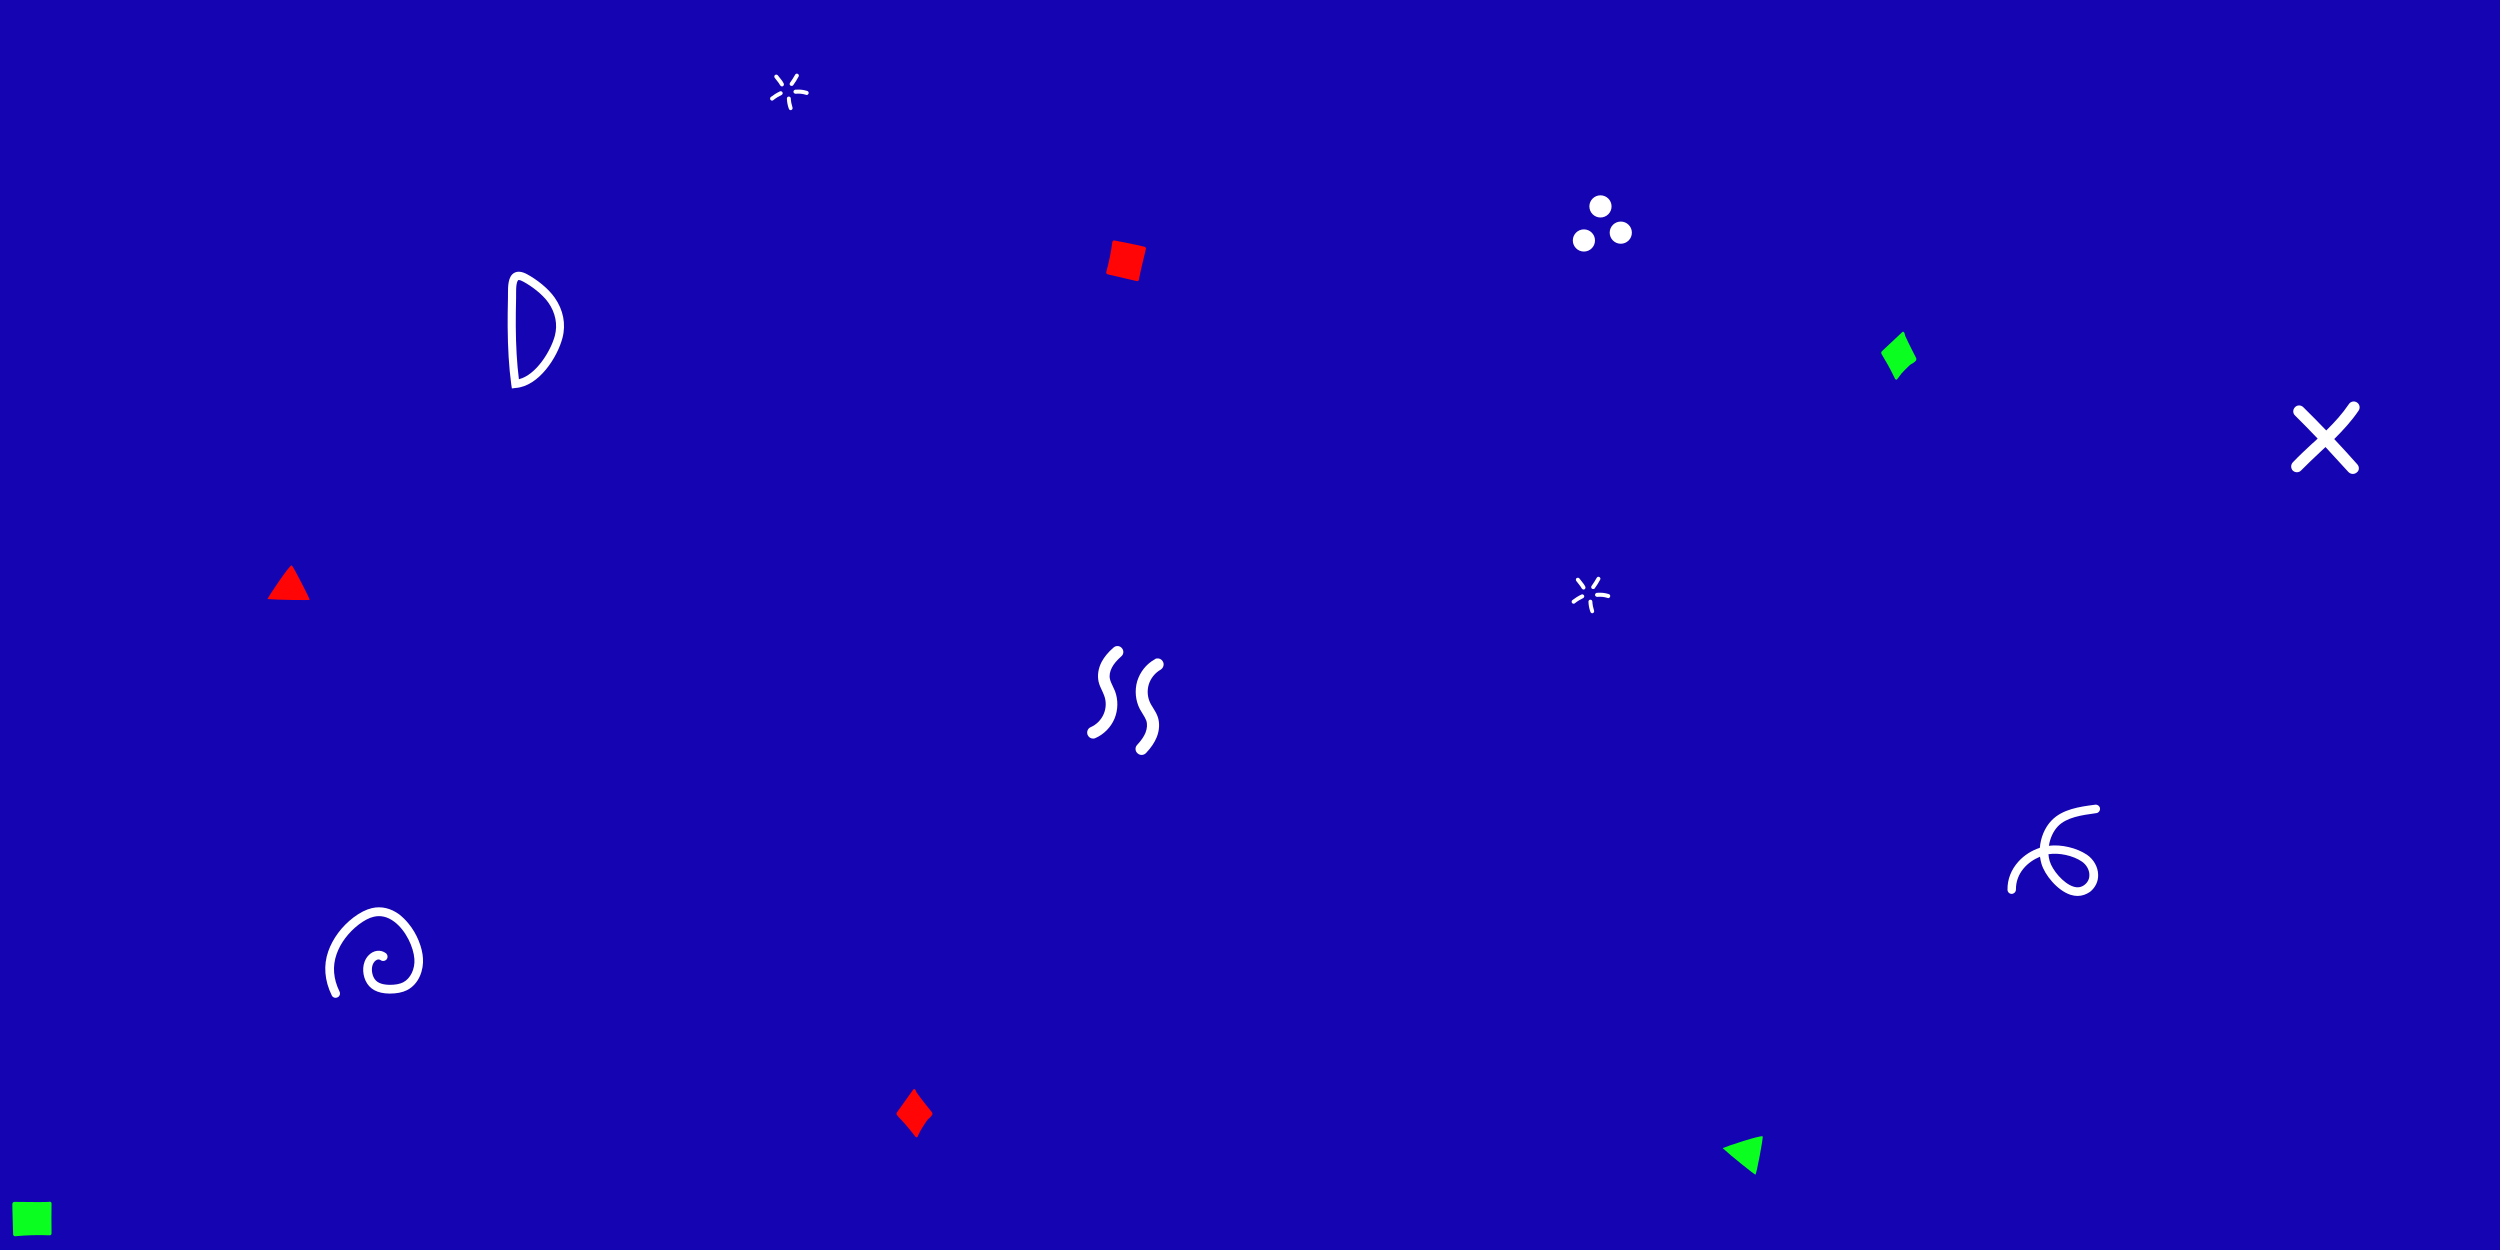
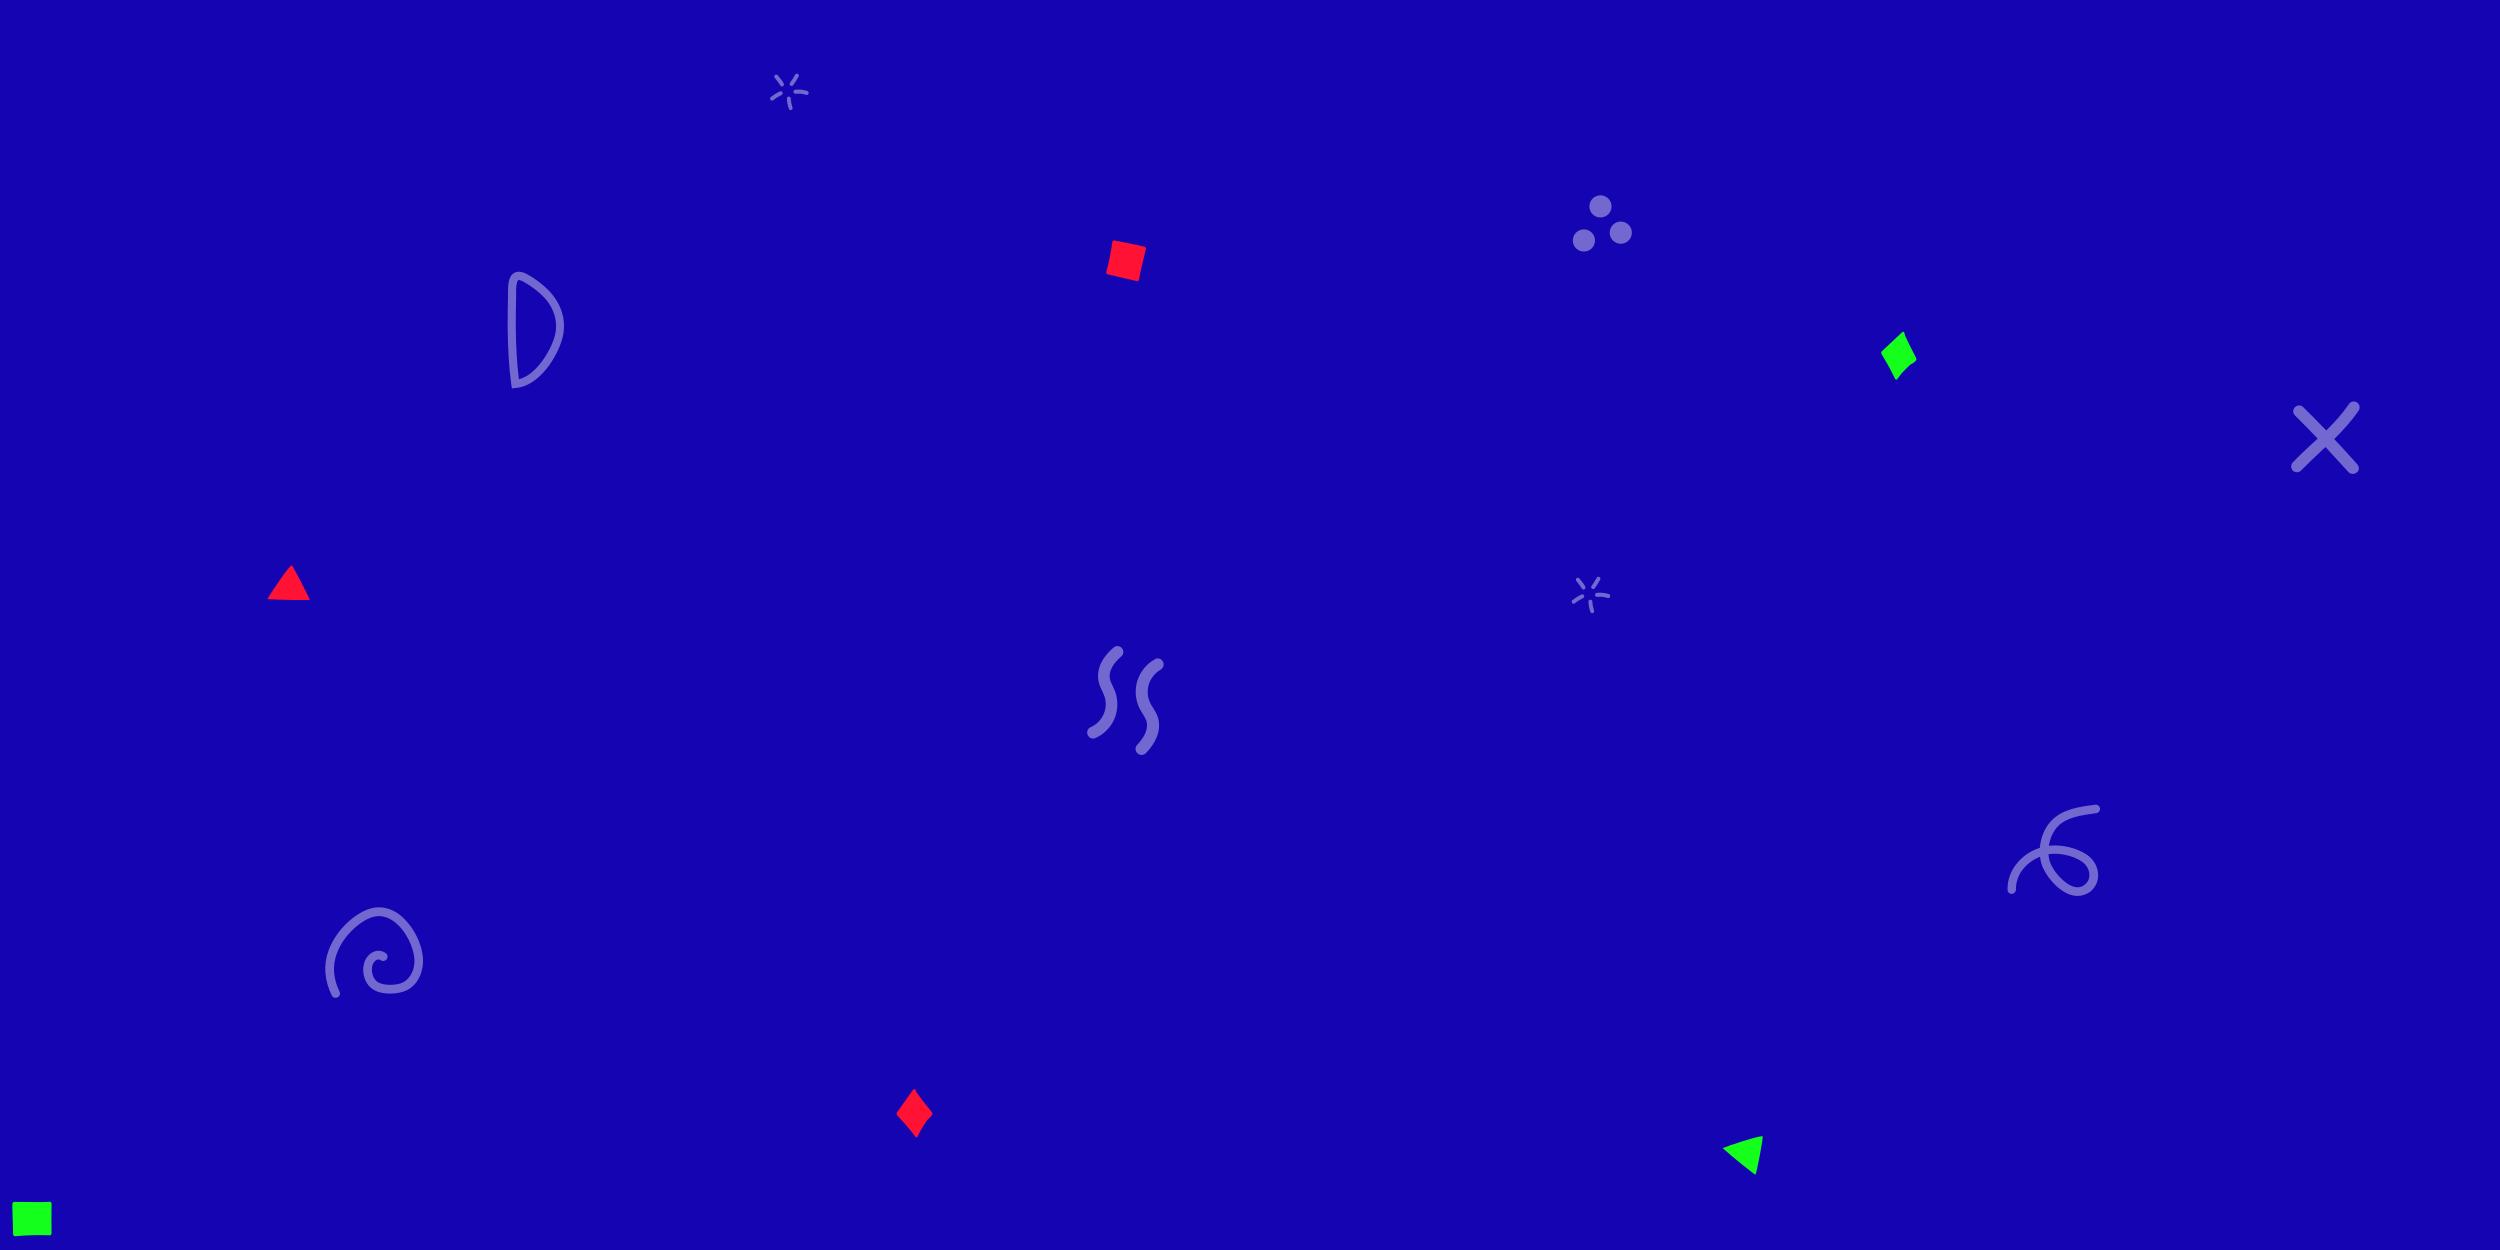
- <svg xmlns="http://www.w3.org/2000/svg" width="496" height="248" viewBox="0 0 1600 800">
+ <svg xmlns="http://www.w3.org/2000/svg" width="319" height="159.5" viewBox="0 0 1600 800">
  <rect fill="#1504B1" width="1600" height="800" />
-   <path fill="#0AFF20" d="M1102.5 734.8c2.5-1.2 24.8-8.6 25.6-7.5.5.7-3.9 23.8-4.6 24.5C1123.3 752.1 1107.5 739.5 1102.5 734.8zM1226.3 229.1c0-.1-4.9-9.4-7-14.2-.1-.3-.3-1.1-.4-1.6-.1-.4-.3-.7-.6-.9-.3-.2-.6-.1-.8.1l-13.1 12.3c0 0 0 0 0 0-.2.2-.3.5-.4.8 0 .3 0 .7.2 1 .1.1 1.4 2.5 2.1 3.6 2.4 3.7 6.5 12.1 6.5 12.2.2.3.4.5.7.6.3 0 .5-.1.7-.3 0 0 1.8-2.5 2.7-3.6 1.5-1.6 3-3.2 4.6-4.7 1.2-1.2 1.6-1.4 2.1-1.6.5-.3 1.1-.5 2.5-1.9C1226.5 230.4 1226.6 229.6 1226.3 229.1zM33 770.3C33 770.3 33 770.3 33 770.3c0-.7-.5-1.2-1.2-1.2-.1 0-.3 0-.4.1-1.6.2-14.3.1-22.2 0-.3 0-.6.1-.9.4-.2.2-.4.5-.4.9 0 .2 0 4.9.1 5.9l.4 13.6c0 .3.2.6.4.9.2.2.5.3.8.3 0 0 .1 0 .1 0 7.3-.7 14.7-.9 22-.6.3 0 .7-.1.9-.3.2-.2.4-.6.4-.9C32.9 783.3 32.9 776.2 33 770.3z" />
-   <path fill="#FF0505" d="M171.1 383.4c1.3-2.5 14.3-22 15.6-21.6.8.3 11.5 21.2 11.5 22.1C198.1 384.2 177.9 384 171.1 383.4zM596.4 711.8c-.1-.1-6.7-8.2-9.7-12.5-.2-.3-.5-1-.7-1.5-.2-.4-.4-.7-.7-.8-.3-.1-.6 0-.8.3L574 712c0 0 0 0 0 0-.2.2-.2.5-.2.9 0 .3.2.7.4.9.1.1 1.8 2.2 2.8 3.1 3.1 3.1 8.8 10.5 8.9 10.6.2.3.5.4.8.4.3 0 .5-.2.6-.5 0 0 1.2-2.8 2-4.1 1.1-1.9 2.3-3.7 3.5-5.5.9-1.4 1.3-1.7 1.7-2 .5-.4 1-.7 2.1-2.4C596.9 713.1 596.8 712.3 596.4 711.8zM727.5 179.9C727.5 179.9 727.5 179.9 727.5 179.9c.6.2 1.3-.2 1.4-.8 0-.1 0-.2 0-.4.2-1.4 2.8-12.6 4.5-19.5.1-.3 0-.6-.2-.8-.2-.3-.5-.4-.8-.5-.2 0-4.7-1.1-5.7-1.3l-13.4-2.7c-.3-.1-.7 0-.9.2-.2.2-.4.4-.5.6 0 0 0 .1 0 .1-.8 6.5-2.2 13.1-3.9 19.4-.1.3 0 .6.2.9.2.3.5.4.8.5C714.8 176.9 721.7 178.5 727.5 179.9zM728.5 178.1c-.1-.1-.2-.2-.4-.2C728.3 177.9 728.4 178 728.5 178.1z" />
-   <g fill="#FFF">
+   <path fill="#15FF1C" d="M1102.5 734.8c2.5-1.2 24.8-8.6 25.6-7.5.5.7-3.9 23.8-4.6 24.5C1123.3 752.1 1107.5 739.5 1102.5 734.8zM1226.3 229.1c0-.1-4.9-9.4-7-14.2-.1-.3-.3-1.1-.4-1.6-.1-.4-.3-.7-.6-.9-.3-.2-.6-.1-.8.1l-13.1 12.3c0 0 0 0 0 0-.2.2-.3.5-.4.8 0 .3 0 .7.2 1 .1.1 1.4 2.5 2.1 3.6 2.4 3.7 6.5 12.1 6.5 12.2.2.3.4.5.7.6.3 0 .5-.1.7-.3 0 0 1.8-2.5 2.7-3.6 1.5-1.6 3-3.2 4.6-4.7 1.2-1.2 1.6-1.4 2.1-1.6.5-.3 1.1-.5 2.5-1.9C1226.5 230.4 1226.6 229.6 1226.3 229.1zM33 770.3C33 770.3 33 770.3 33 770.3c0-.7-.5-1.2-1.2-1.2-.1 0-.3 0-.4.1-1.6.2-14.3.1-22.2 0-.3 0-.6.1-.9.4-.2.2-.4.5-.4.9 0 .2 0 4.9.1 5.9l.4 13.6c0 .3.2.6.4.9.2.2.5.3.8.3 0 0 .1 0 .1 0 7.3-.7 14.7-.9 22-.6.3 0 .7-.1.9-.3.2-.2.4-.6.4-.9C32.9 783.3 32.9 776.2 33 770.3z" />
+   <path fill="#FF1234" d="M171.1 383.4c1.3-2.5 14.3-22 15.6-21.6.8.3 11.5 21.2 11.5 22.1C198.1 384.2 177.9 384 171.1 383.4zM596.4 711.8c-.1-.1-6.7-8.2-9.7-12.5-.2-.3-.5-1-.7-1.5-.2-.4-.4-.7-.7-.8-.3-.1-.6 0-.8.3L574 712c0 0 0 0 0 0-.2.2-.2.5-.2.9 0 .3.2.7.4.9.1.1 1.8 2.2 2.8 3.1 3.1 3.1 8.8 10.5 8.9 10.6.2.3.5.4.8.4.3 0 .5-.2.6-.5 0 0 1.2-2.8 2-4.1 1.1-1.9 2.3-3.7 3.5-5.5.9-1.4 1.3-1.7 1.7-2 .5-.4 1-.7 2.1-2.4C596.9 713.1 596.8 712.3 596.4 711.8zM727.5 179.9C727.5 179.9 727.5 179.9 727.5 179.9c.6.2 1.3-.2 1.4-.8 0-.1 0-.2 0-.4.2-1.4 2.8-12.6 4.5-19.5.1-.3 0-.6-.2-.8-.2-.3-.5-.4-.8-.5-.2 0-4.7-1.1-5.7-1.3l-13.4-2.7c-.3-.1-.7 0-.9.2-.2.2-.4.4-.5.6 0 0 0 .1 0 .1-.8 6.5-2.2 13.1-3.9 19.4-.1.3 0 .6.2.9.2.3.5.4.8.5C714.8 176.9 721.7 178.5 727.5 179.9zM728.5 178.1c-.1-.1-.2-.2-.4-.2C728.3 177.9 728.4 178 728.5 178.1z" />
+   <g fill-opacity="0.4" fill="#FFF">
    <path d="M699.6 472.7c-1.5 0-2.8-.8-3.5-2.3-.8-1.9 0-4.2 1.9-5 3.7-1.6 6.8-4.7 8.4-8.5 1.6-3.8 1.7-8.1.2-11.9-.3-.9-.8-1.8-1.2-2.8-.8-1.7-1.8-3.7-2.3-5.9-.9-4.1-.2-8.6 2-12.8 1.7-3.1 4.1-6.1 7.6-9.1 1.6-1.4 4-1.2 5.3.4 1.4 1.6 1.2 4-.4 5.3-2.8 2.5-4.7 4.7-5.9 7-1.4 2.6-1.9 5.3-1.3 7.6.3 1.4 1 2.8 1.7 4.3.5 1.1 1 2.2 1.5 3.3 2.1 5.6 2 12-.3 17.6-2.3 5.5-6.8 10.1-12.3 12.5C700.6 472.6 700.1 472.7 699.6 472.7zM740.4 421.4c1.5-.2 3 .5 3.8 1.9 1.1 1.8.4 4.2-1.4 5.3-3.7 2.1-6.4 5.6-7.6 9.5-1.2 4-.8 8.4 1.1 12.1.4.9 1 1.7 1.6 2.7 1 1.7 2.2 3.5 3 5.7 1.4 4 1.2 8.7-.6 13.2-1.4 3.4-3.5 6.6-6.8 10.1-1.5 1.6-3.9 1.7-5.5.2-1.6-1.4-1.7-3.9-.2-5.4 2.6-2.8 4.3-5.3 5.3-7.7 1.1-2.8 1.3-5.6.5-7.9-.5-1.3-1.3-2.7-2.2-4.1-.6-1-1.3-2.1-1.9-3.2-2.8-5.4-3.4-11.9-1.7-17.8 1.8-5.9 5.8-11 11.2-14C739.4 421.6 739.9 421.4 740.4 421.4zM261.3 590.9c5.7 6.8 9 15.7 9.4 22.4.5 7.3-2.4 16.4-10.2 20.4-3 1.5-6.7 2.2-11.2 2.2-7.9-.1-12.9-2.9-15.4-8.4-2.1-4.7-2.3-11.4 1.8-15.9 3.2-3.5 7.8-4.1 11.2-1.6 1.2.9 1.5 2.7.6 3.9-.9 1.2-2.7 1.5-3.9.6-1.8-1.3-3.6.6-3.8.8-2.4 2.6-2.1 7-.8 9.9 1.5 3.4 4.7 5 10.4 5.1 3.6 0 6.4-.5 8.6-1.6 4.7-2.4 7.7-8.6 7.2-15-.5-7.3-5.3-18.2-13-23.9-4.2-3.1-8.5-4.1-12.9-3.1-3.1.7-6.2 2.4-9.7 5-6.6 5.1-11.7 11.8-14.2 19-2.7 7.7-2.1 15.8 1.9 23.9.7 1.4.1 3.1-1.3 3.7-1.4.7-3.1.1-3.7-1.3-4.6-9.4-5.4-19.2-2.2-28.2 2.9-8.2 8.6-15.9 16.1-21.6 4.1-3.1 8-5.1 11.8-6 6-1.4 12 0 17.5 4C257.6 586.9 259.6 588.8 261.3 590.9z" />
    <circle cx="1013.7" cy="153.9" r="7.1" />
    <circle cx="1024.3" cy="132.1" r="7.1" />
    <circle cx="1037.3" cy="148.9" r="7.1" />
    <path d="M1508.7 297.2c-4.8-5.4-9.7-10.8-14.8-16.2 5.6-5.6 11.1-11.5 15.6-18.2 1.2-1.7.7-4.1-1-5.2-1.7-1.2-4.1-.7-5.2 1-4.2 6.2-9.1 11.6-14.5 16.9-4.8-5-9.7-10-14.7-14.9-1.5-1.5-3.9-1.5-5.3 0-1.5 1.5-1.5 3.9 0 5.3 4.9 4.8 9.7 9.8 14.5 14.8-1.1 1.1-2.3 2.2-3.5 3.2-4.1 3.8-8.4 7.8-12.4 12-1.4 1.5-1.4 3.8 0 5.3 0 0 0 0 0 0 1.5 1.4 3.9 1.4 5.3-.1 3.9-4 8.1-7.9 12.1-11.7 1.2-1.1 2.3-2.2 3.5-3.3 4.9 5.3 9.8 10.6 14.6 15.9.1.1.1.1.2.2 1.4 1.4 3.7 1.5 5.2.2C1510 301.2 1510.1 298.8 1508.7 297.2zM327.6 248.6l-.4-2.6c-1.5-11.1-2.2-23.2-2.3-37 0-5.5 0-11.5.2-18.5 0-.7 0-1.5 0-2.3 0-5 0-11.2 3.9-13.5 2.2-1.3 5.1-1 8.5.9 5.7 3.1 13.2 8.7 17.5 14.9 5.5 7.8 7.3 16.9 5 25.7-3.2 12.3-15 31-30 32.1L327.6 248.6zM332.1 179.2c-.2 0-.3 0-.4.1-.1.1-.7.5-1.1 2.7-.3 1.9-.3 4.2-.3 6.3 0 .8 0 1.7 0 2.4-.2 6.9-.2 12.8-.2 18.3.1 12.5.7 23.5 2 33.7 11-2.7 20.4-18.1 23-27.8 1.9-7.2.4-14.8-4.2-21.3l0 0C347 188.1 340 183 335 180.3 333.6 179.5 332.6 179.2 332.1 179.2zM516.3 60.8c-.1 0-.2 0-.4-.1-2.4-.7-4-.9-6.7-.7-.7 0-1.3-.5-1.4-1.2 0-.7.5-1.3 1.2-1.4 3.1-.2 4.9 0 7.6.8.7.2 1.1.9.9 1.6C517.3 60.4 516.8 60.8 516.3 60.8zM506.1 70.5c-.5 0-1-.3-1.2-.8-.8-2.1-1.2-4.3-1.3-6.6 0-.7.5-1.3 1.2-1.3.7 0 1.3.5 1.3 1.2.1 2 .5 3.9 1.1 5.8.2.7-.1 1.4-.8 1.6C506.4 70.5 506.2 70.5 506.1 70.5zM494.1 64.4c-.4 0-.8-.2-1-.5-.4-.6-.3-1.4.2-1.8 1.8-1.4 3.7-2.6 5.8-3.6.6-.3 1.4 0 1.7.6.3.6 0 1.4-.6 1.7-1.9.9-3.7 2-5.3 3.3C494.7 64.3 494.4 64.4 494.1 64.4zM500.5 55.3c-.5 0-.9-.3-1.2-.7-.5-1-1.2-1.9-2.4-3.4-.3-.4-.7-.9-1.1-1.4-.4-.6-.3-1.4.2-1.8.6-.4 1.4-.3 1.8.2.4.5.8 1 1.1 1.4 1.3 1.6 2.1 2.6 2.7 3.9.3.6 0 1.4-.6 1.7C500.9 55.3 500.7 55.3 500.5 55.3zM506.7 55c-.3 0-.5-.1-.8-.2-.6-.4-.7-1.2-.3-1.8 1.2-1.7 2.3-3.4 3.3-5.2.3-.6 1.1-.9 1.7-.5.6.3.9 1.1.5 1.7-1 1.9-2.2 3.8-3.5 5.6C507.4 54.8 507.1 55 506.7 55zM1029.3 382.8c-.1 0-.2 0-.4-.1-2.4-.7-4-.9-6.7-.7-.7 0-1.3-.5-1.4-1.2 0-.7.5-1.3 1.2-1.4 3.1-.2 4.9 0 7.6.8.7.2 1.1.9.9 1.6C1030.3 382.4 1029.8 382.8 1029.3 382.8zM1019.1 392.5c-.5 0-1-.3-1.2-.8-.8-2.1-1.2-4.3-1.3-6.6 0-.7.5-1.3 1.2-1.3.7 0 1.3.5 1.3 1.2.1 2 .5 3.9 1.1 5.8.2.7-.1 1.4-.8 1.6C1019.4 392.5 1019.2 392.5 1019.1 392.5zM1007.1 386.4c-.4 0-.8-.2-1-.5-.4-.6-.3-1.4.2-1.8 1.8-1.4 3.7-2.6 5.8-3.6.6-.3 1.4 0 1.7.6.3.6 0 1.4-.6 1.7-1.9.9-3.7 2-5.3 3.3C1007.7 386.3 1007.4 386.4 1007.1 386.4zM1013.5 377.3c-.5 0-.9-.3-1.2-.7-.5-1-1.2-1.9-2.4-3.4-.3-.4-.7-.9-1.1-1.4-.4-.6-.3-1.4.2-1.8.6-.4 1.4-.3 1.8.2.4.5.8 1 1.1 1.4 1.3 1.6 2.1 2.6 2.7 3.9.3.6 0 1.4-.6 1.7C1013.9 377.3 1013.7 377.3 1013.5 377.3zM1019.7 377c-.3 0-.5-.1-.8-.2-.6-.4-.7-1.2-.3-1.8 1.2-1.7 2.3-3.4 3.3-5.2.3-.6 1.1-.9 1.7-.5.6.3.9 1.1.5 1.7-1 1.9-2.2 3.8-3.5 5.6C1020.4 376.8 1020.1 377 1019.7 377zM1329.7 573.4c-1.4 0-2.9-.2-4.5-.7-8.4-2.7-16.6-12.7-18.7-20-.4-1.4-.7-2.9-.9-4.4-8.1 3.3-15.5 10.6-15.4 21 0 1.5-1.2 2.7-2.7 2.8 0 0 0 0 0 0-1.5 0-2.7-1.2-2.7-2.7-.1-6.7 2.4-12.9 7-18 3.6-4 8.4-7.1 13.7-8.8.5-6.5 3.1-12.9 7.4-17.4 7-7.4 18.2-8.9 27.3-10.1l.7-.1c1.5-.2 2.9.9 3.1 2.3.2 1.5-.9 2.9-2.3 3.1l-.7.1c-8.6 1.2-18.4 2.5-24 8.4-3 3.2-5 7.7-5.7 12.4 7.9-1 17.7 1.3 24.3 5.7 4.3 2.9 7.1 7.8 7.2 12.7.2 4.3-1.7 8.3-5.2 11.1C1335.2 572.4 1332.6 573.4 1329.7 573.4zM1311 546.7c.1 1.5.4 3 .8 4.4 1.7 5.8 8.7 14.2 15.1 16.3 2.8.9 5.1.5 7.2-1.1 2.7-2.1 3.2-4.8 3.1-6.6-.1-3.2-2-6.4-4.8-8.3C1326.7 547.5 1317.7 545.6 1311 546.7z" />
  </g>
</svg>
